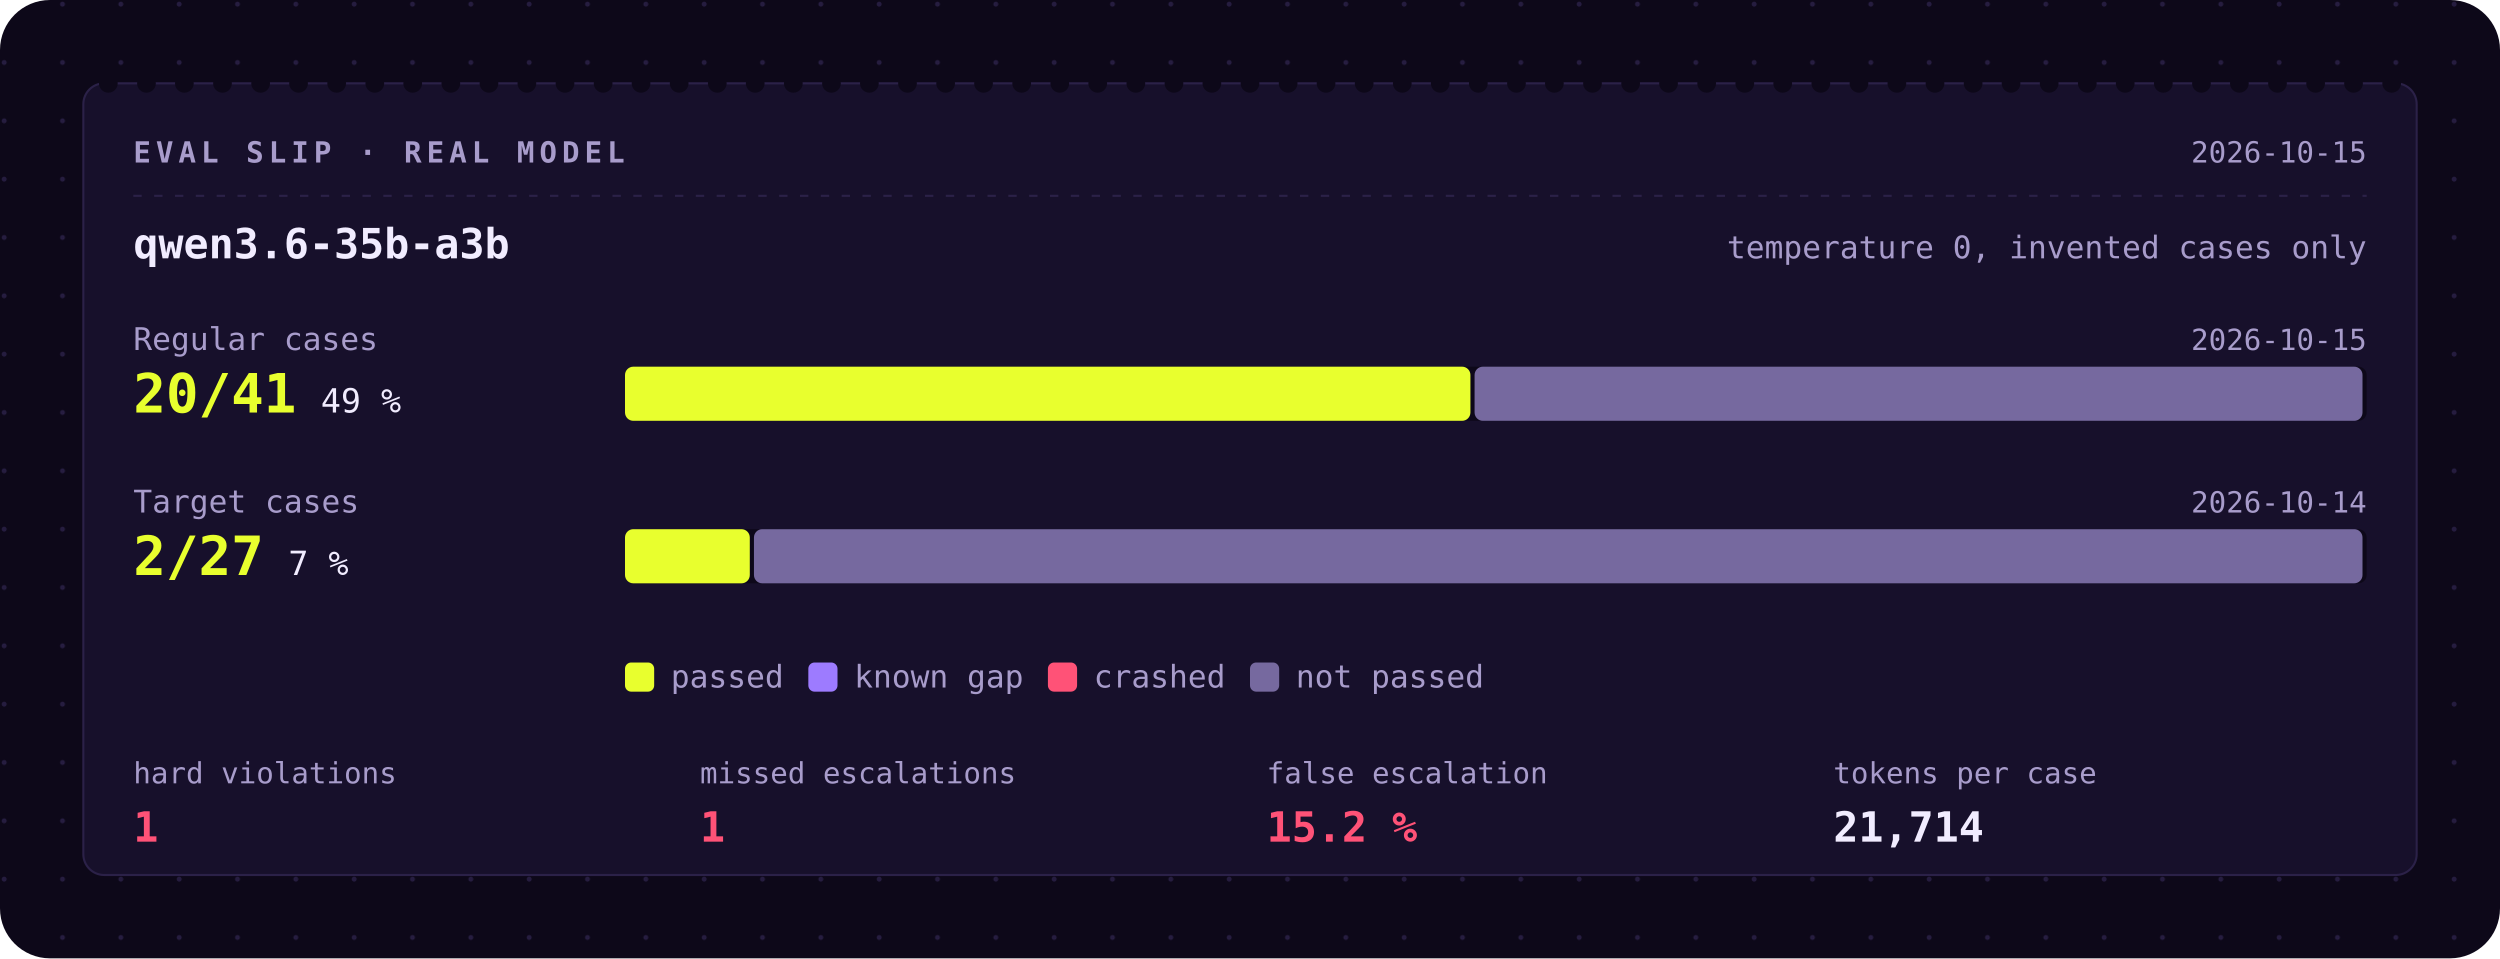
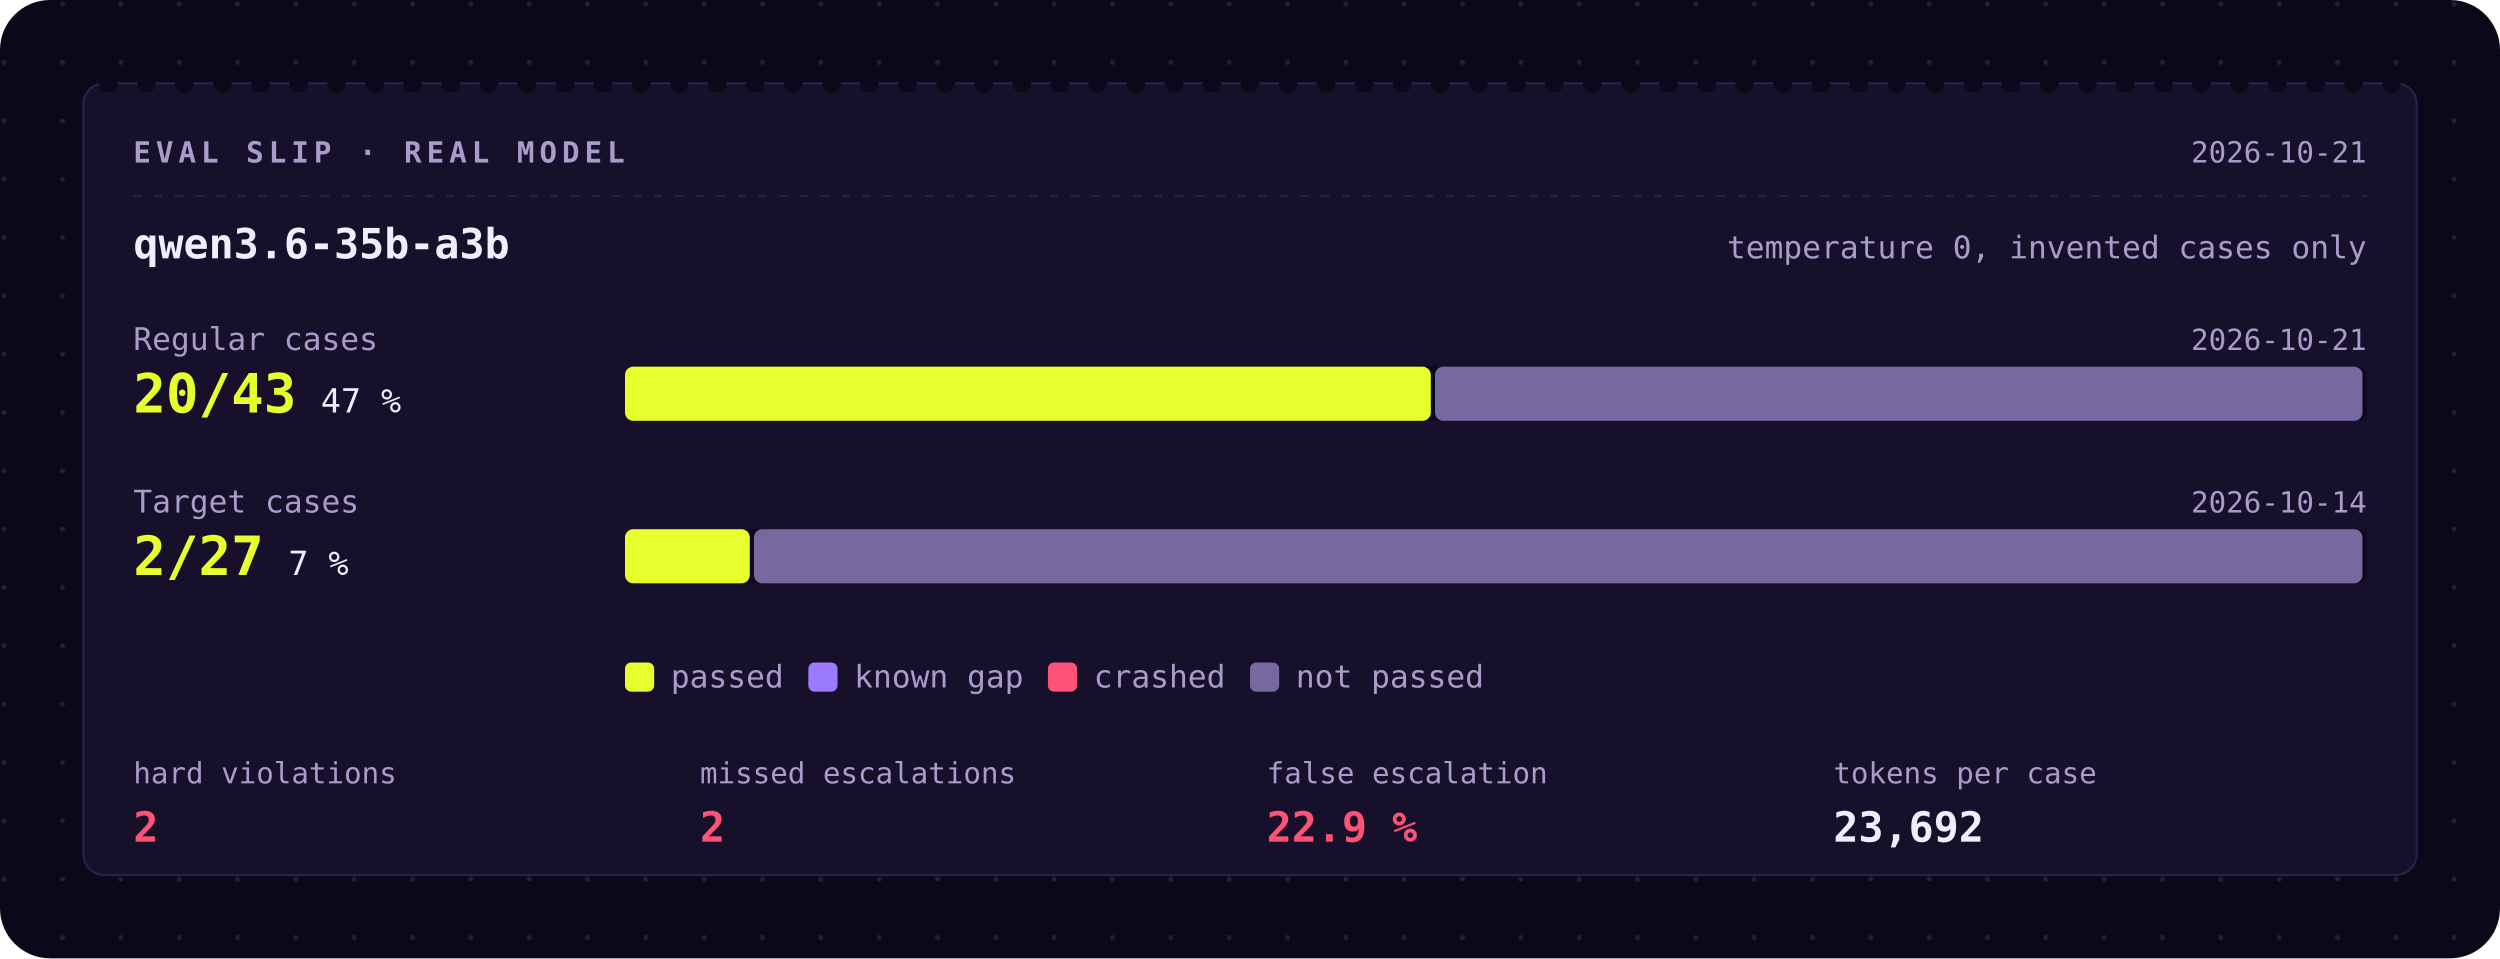
<svg xmlns="http://www.w3.org/2000/svg" width="1200" height="460" viewBox="0 0 1200 460" role="img" aria-labelledby="t d">
  <style>text{font-family:ui-monospace, 'JetBrains Mono', 'SF Mono', Menlo, Consolas, 'DejaVu Sans Mono', monospace}</style>
  <defs>
    <filter id="glow" filterUnits="userSpaceOnUse" x="0" y="0" width="1200" height="460">
      <feGaussianBlur stdDeviation="6" />
    </filter>
    <filter id="soft" filterUnits="userSpaceOnUse" x="0" y="0" width="1200" height="460">
      <feGaussianBlur stdDeviation="2.2" />
    </filter>
  </defs>
  <rect width="1200" height="460" rx="24" fill="#0D0819" />
  <pattern id="dots" width="28" height="28" patternUnits="userSpaceOnUse">
    <circle cx="2" cy="2" r="1.2" fill="#2B2148" />
  </pattern>
  <rect width="1200" height="460" rx="24" fill="url(#dots)" opacity="0.8" />
  <rect x="40" y="40" width="1120" height="380" rx="10" fill="#17102B" stroke="#2B2148" />
  <circle cx="52" cy="40" r="4.5" fill="#0D0819" />
  <circle cx="70.3" cy="40" r="4.5" fill="#0D0819" />
  <circle cx="88.5" cy="40" r="4.5" fill="#0D0819" />
  <circle cx="106.8" cy="40" r="4.5" fill="#0D0819" />
  <circle cx="125.1" cy="40" r="4.5" fill="#0D0819" />
  <circle cx="143.3" cy="40" r="4.5" fill="#0D0819" />
  <circle cx="161.6" cy="40" r="4.5" fill="#0D0819" />
  <circle cx="179.9" cy="40" r="4.5" fill="#0D0819" />
  <circle cx="198.1" cy="40" r="4.5" fill="#0D0819" />
  <circle cx="216.4" cy="40" r="4.5" fill="#0D0819" />
  <circle cx="234.7" cy="40" r="4.5" fill="#0D0819" />
  <circle cx="252.9" cy="40" r="4.5" fill="#0D0819" />
  <circle cx="271.2" cy="40" r="4.5" fill="#0D0819" />
  <circle cx="289.5" cy="40" r="4.5" fill="#0D0819" />
  <circle cx="307.7" cy="40" r="4.5" fill="#0D0819" />
  <circle cx="326" cy="40" r="4.5" fill="#0D0819" />
  <circle cx="344.3" cy="40" r="4.5" fill="#0D0819" />
  <circle cx="362.5" cy="40" r="4.5" fill="#0D0819" />
  <circle cx="380.8" cy="40" r="4.5" fill="#0D0819" />
  <circle cx="399.1" cy="40" r="4.5" fill="#0D0819" />
  <circle cx="417.3" cy="40" r="4.5" fill="#0D0819" />
  <circle cx="435.6" cy="40" r="4.5" fill="#0D0819" />
  <circle cx="453.9" cy="40" r="4.5" fill="#0D0819" />
  <circle cx="472.1" cy="40" r="4.5" fill="#0D0819" />
  <circle cx="490.4" cy="40" r="4.5" fill="#0D0819" />
  <circle cx="508.7" cy="40" r="4.5" fill="#0D0819" />
  <circle cx="526.9" cy="40" r="4.5" fill="#0D0819" />
  <circle cx="545.2" cy="40" r="4.5" fill="#0D0819" />
  <circle cx="563.5" cy="40" r="4.5" fill="#0D0819" />
  <circle cx="581.7" cy="40" r="4.5" fill="#0D0819" />
  <circle cx="600" cy="40" r="4.5" fill="#0D0819" />
  <circle cx="618.3" cy="40" r="4.5" fill="#0D0819" />
  <circle cx="636.5" cy="40" r="4.5" fill="#0D0819" />
  <circle cx="654.8" cy="40" r="4.5" fill="#0D0819" />
  <circle cx="673.1" cy="40" r="4.5" fill="#0D0819" />
  <circle cx="691.3" cy="40" r="4.5" fill="#0D0819" />
  <circle cx="709.6" cy="40" r="4.5" fill="#0D0819" />
  <circle cx="727.9" cy="40" r="4.5" fill="#0D0819" />
  <circle cx="746.1" cy="40" r="4.5" fill="#0D0819" />
  <circle cx="764.4" cy="40" r="4.5" fill="#0D0819" />
  <circle cx="782.7" cy="40" r="4.5" fill="#0D0819" />
  <circle cx="800.9" cy="40" r="4.5" fill="#0D0819" />
  <circle cx="819.2" cy="40" r="4.5" fill="#0D0819" />
  <circle cx="837.5" cy="40" r="4.5" fill="#0D0819" />
  <circle cx="855.7" cy="40" r="4.5" fill="#0D0819" />
  <circle cx="874" cy="40" r="4.5" fill="#0D0819" />
  <circle cx="892.3" cy="40" r="4.5" fill="#0D0819" />
  <circle cx="910.5" cy="40" r="4.5" fill="#0D0819" />
  <circle cx="928.8" cy="40" r="4.5" fill="#0D0819" />
  <circle cx="947.1" cy="40" r="4.5" fill="#0D0819" />
  <circle cx="965.3" cy="40" r="4.5" fill="#0D0819" />
  <circle cx="983.6" cy="40" r="4.5" fill="#0D0819" />
  <circle cx="1001.9" cy="40" r="4.5" fill="#0D0819" />
  <circle cx="1020.1" cy="40" r="4.5" fill="#0D0819" />
  <circle cx="1038.4" cy="40" r="4.5" fill="#0D0819" />
  <circle cx="1056.7" cy="40" r="4.5" fill="#0D0819" />
  <circle cx="1074.9" cy="40" r="4.5" fill="#0D0819" />
  <circle cx="1093.2" cy="40" r="4.5" fill="#0D0819" />
  <circle cx="1111.5" cy="40" r="4.5" fill="#0D0819" />
  <circle cx="1129.7" cy="40" r="4.5" fill="#0D0819" />
  <circle cx="1148" cy="40" r="4.5" fill="#0D0819" />
  <text x="64" y="78" font-size="14" fill="#A89CCB" font-weight="700" letter-spacing="2.4">EVAL SLIP · REAL MODEL</text>
-   <text x="1136" y="78" font-size="14" fill="#A89CCB" text-anchor="end">2026-10-15</text>
+   <text x="1136" y="78" font-size="14" fill="#A89CCB" text-anchor="end">2026-10-21</text>
  <line x1="64" y1="94" x2="1136" y2="94" stroke="#2B2148" stroke-dasharray="4 6" />
  <text x="64" y="124" font-size="20" fill="#F1ECFF" font-weight="700">qwen3.6-35b-a3b</text>
  <text x="1136" y="124" font-size="15" fill="#A89CCB" text-anchor="end">temperature 0, invented cases only</text>
  <text x="64" y="168" font-size="15" fill="#A89CCB">Regular cases</text>
-   <text x="64" y="198" font-size="26" fill="#E8FF2E" font-weight="700">20/41</text>
-   <text x="154" y="198" font-size="16" fill="#F1ECFF">49 %</text>
+   <text x="64" y="198" font-size="26" fill="#E8FF2E" font-weight="700">20/43</text>
+   <text x="154" y="198" font-size="16" fill="#F1ECFF">47 %</text>
  <rect x="300" y="176" width="836" height="26" rx="4" fill="#0D0819" />
-   <rect x="300" y="176" width="405.8" height="26" rx="4" fill="#E8FF2E" />
-   <rect x="707.8" y="176" width="426.2" height="26" rx="4" fill="#76699F" />
-   <text x="1136" y="168" font-size="14" fill="#A89CCB" text-anchor="end">2026-10-15</text>
+   <rect x="300" y="176" width="386.8" height="26" rx="4" fill="#E8FF2E" />
+   <rect x="688.8" y="176" width="445.2" height="26" rx="4" fill="#76699F" />
+   <text x="1136" y="168" font-size="14" fill="#A89CCB" text-anchor="end">2026-10-21</text>
  <text x="64" y="246" font-size="15" fill="#A89CCB">Target cases</text>
  <text x="64" y="276" font-size="26" fill="#E8FF2E" font-weight="700">2/27</text>
  <text x="138.4" y="276" font-size="16" fill="#F1ECFF">7 %</text>
  <rect x="300" y="254" width="836" height="26" rx="4" fill="#0D0819" />
  <rect x="300" y="254" width="59.9" height="26" rx="4" fill="#E8FF2E" />
  <rect x="361.9" y="254" width="772.1" height="26" rx="4" fill="#76699F" />
  <text x="1136" y="246" font-size="14" fill="#A89CCB" text-anchor="end">2026-10-14</text>
  <rect x="300" y="318" width="14" height="14" rx="3" fill="#E8FF2E" />
  <text x="322" y="330" font-size="15" fill="#A89CCB">passed</text>
  <rect x="388" y="318" width="14" height="14" rx="3" fill="#9D7BFF" />
  <text x="410" y="330" font-size="15" fill="#A89CCB">known gap</text>
  <rect x="503" y="318" width="14" height="14" rx="3" fill="#FF5277" />
  <text x="525" y="330" font-size="15" fill="#A89CCB">crashed</text>
  <rect x="600" y="318" width="14" height="14" rx="3" fill="#76699F" />
  <text x="622" y="330" font-size="15" fill="#A89CCB">not passed</text>
  <text x="64" y="376" font-size="14" fill="#A89CCB">hard violations</text>
-   <text x="64" y="404" font-size="20" fill="#FF5277" font-weight="700">1</text>
+   <text x="64" y="404" font-size="20" fill="#FF5277" font-weight="700">2</text>
  <text x="336" y="376" font-size="14" fill="#A89CCB">missed escalations</text>
-   <text x="336" y="404" font-size="20" fill="#FF5277" font-weight="700">1</text>
+   <text x="336" y="404" font-size="20" fill="#FF5277" font-weight="700">2</text>
  <text x="608" y="376" font-size="14" fill="#A89CCB">false escalation</text>
-   <text x="608" y="404" font-size="20" fill="#FF5277" font-weight="700">15.2 %</text>
+   <text x="608" y="404" font-size="20" fill="#FF5277" font-weight="700">22.9 %</text>
  <text x="880" y="376" font-size="14" fill="#A89CCB">tokens per case</text>
-   <text x="880" y="404" font-size="20" fill="#F1ECFF" font-weight="700">21,714</text>
+   <text x="880" y="404" font-size="20" fill="#F1ECFF" font-weight="700">23,692</text>
</svg>
